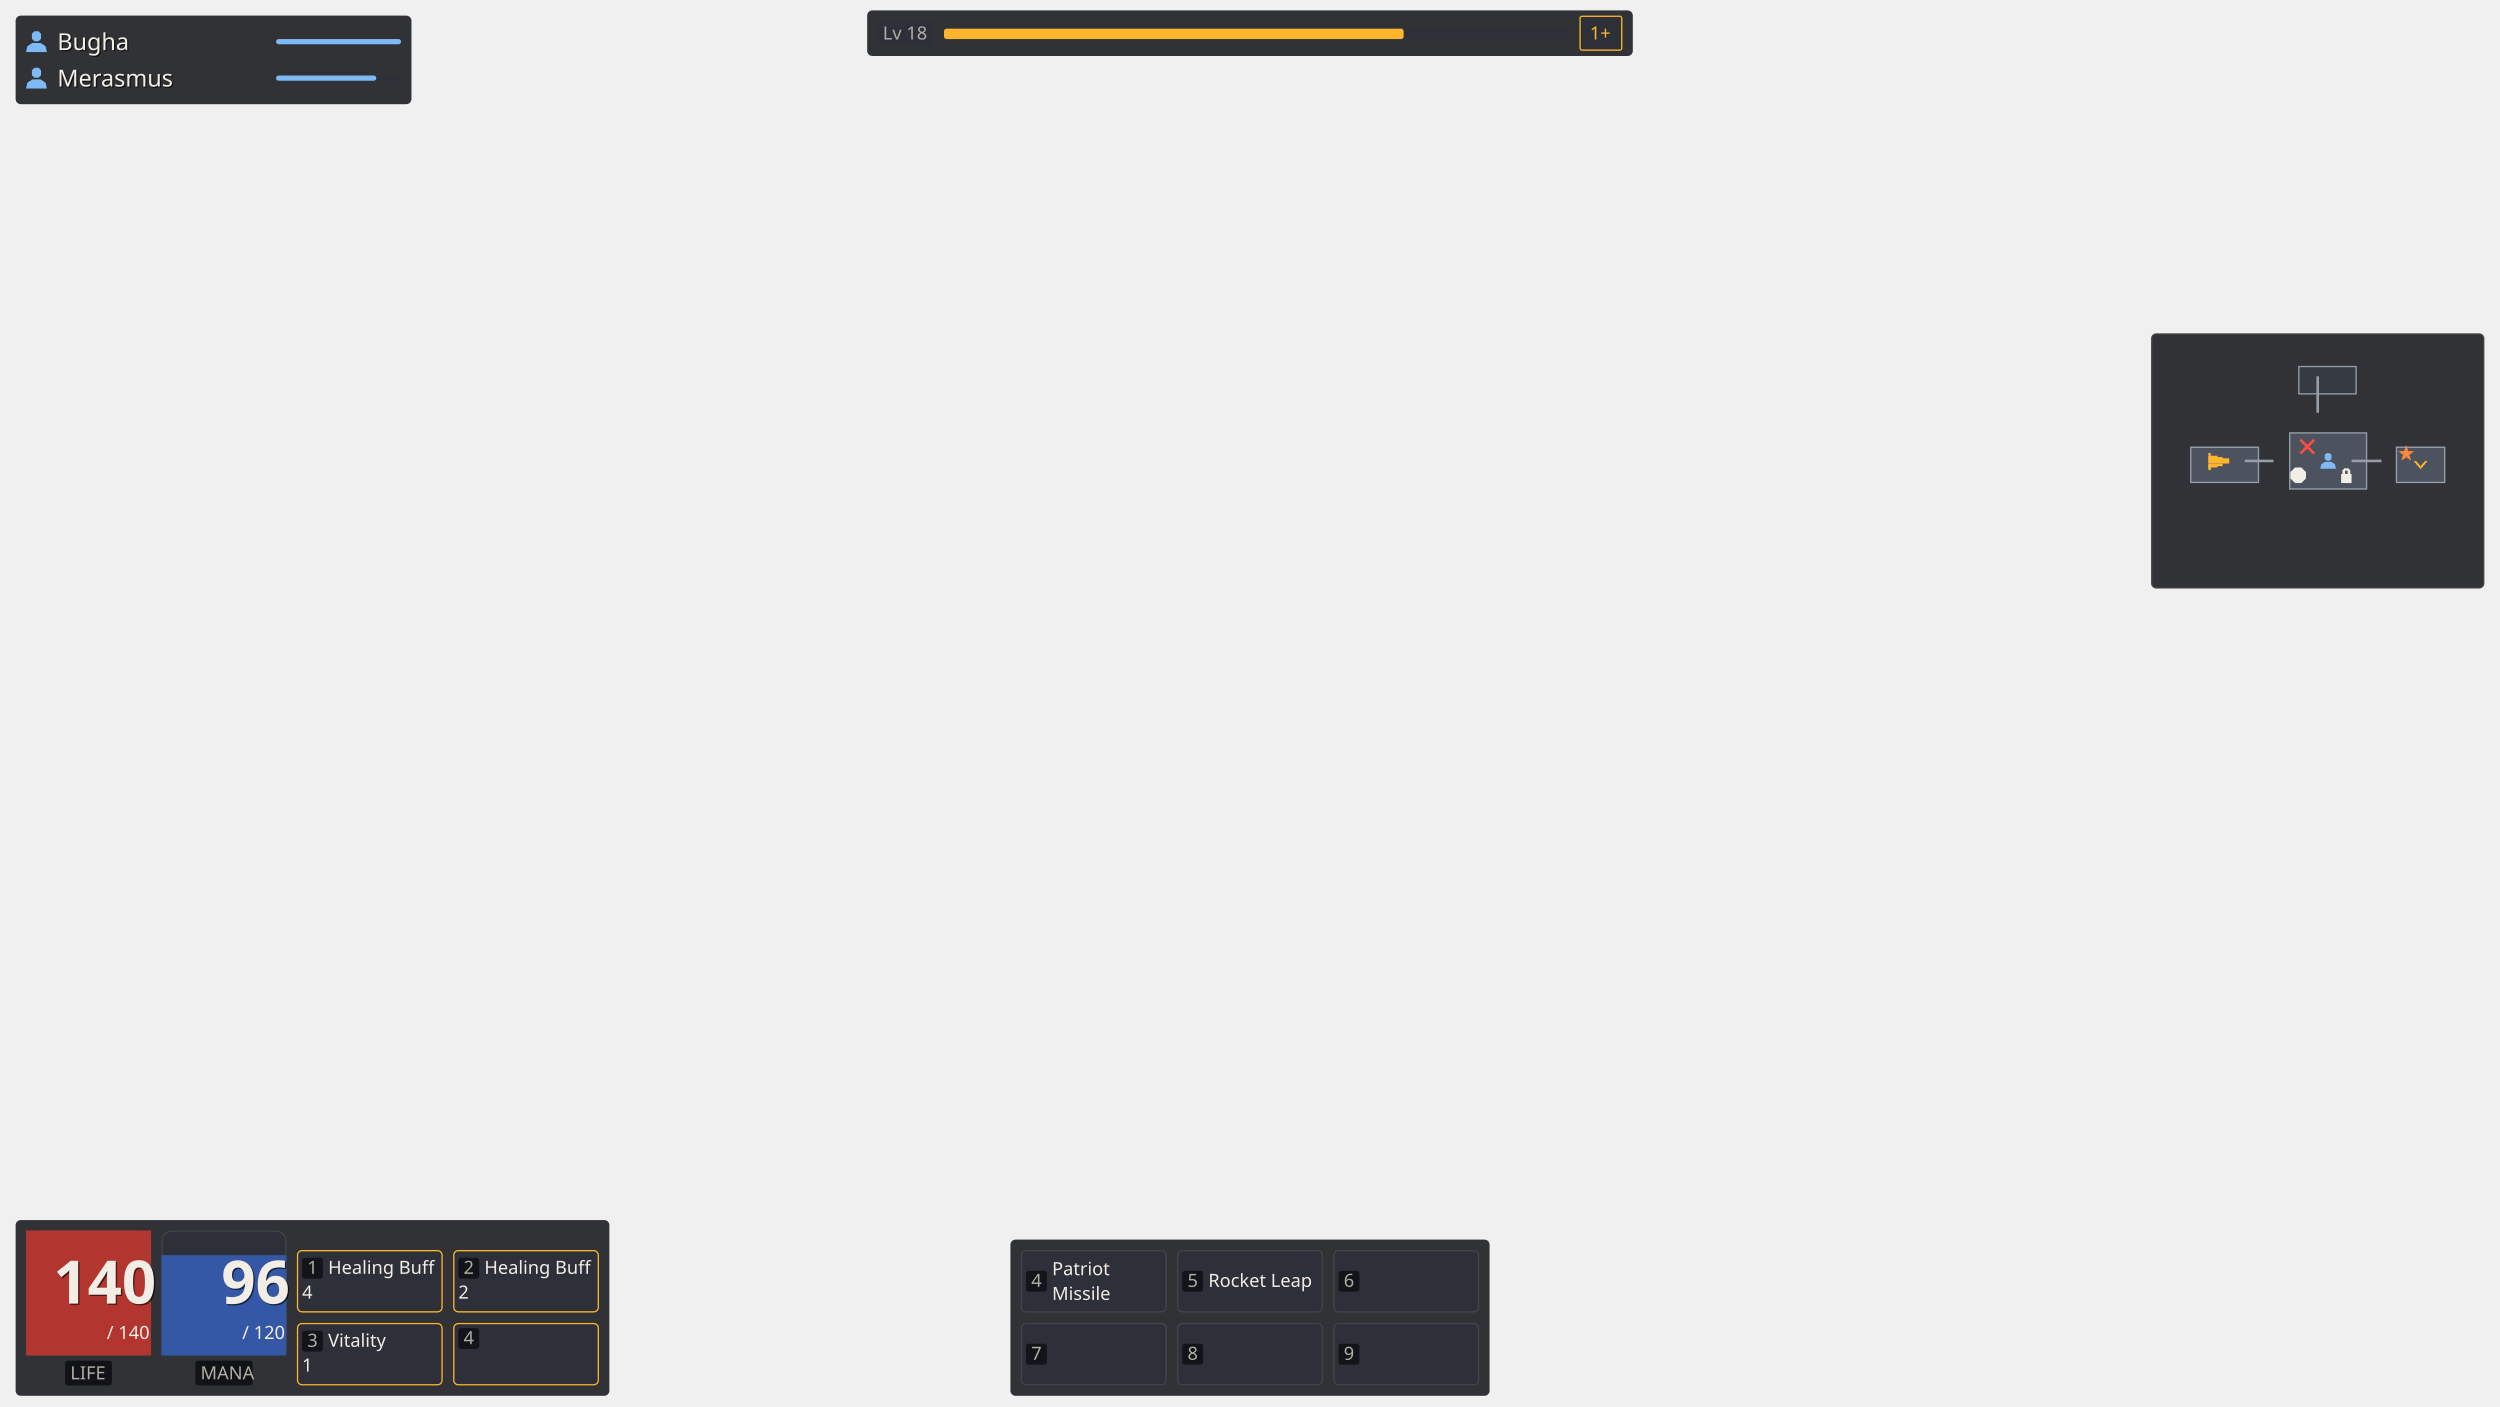
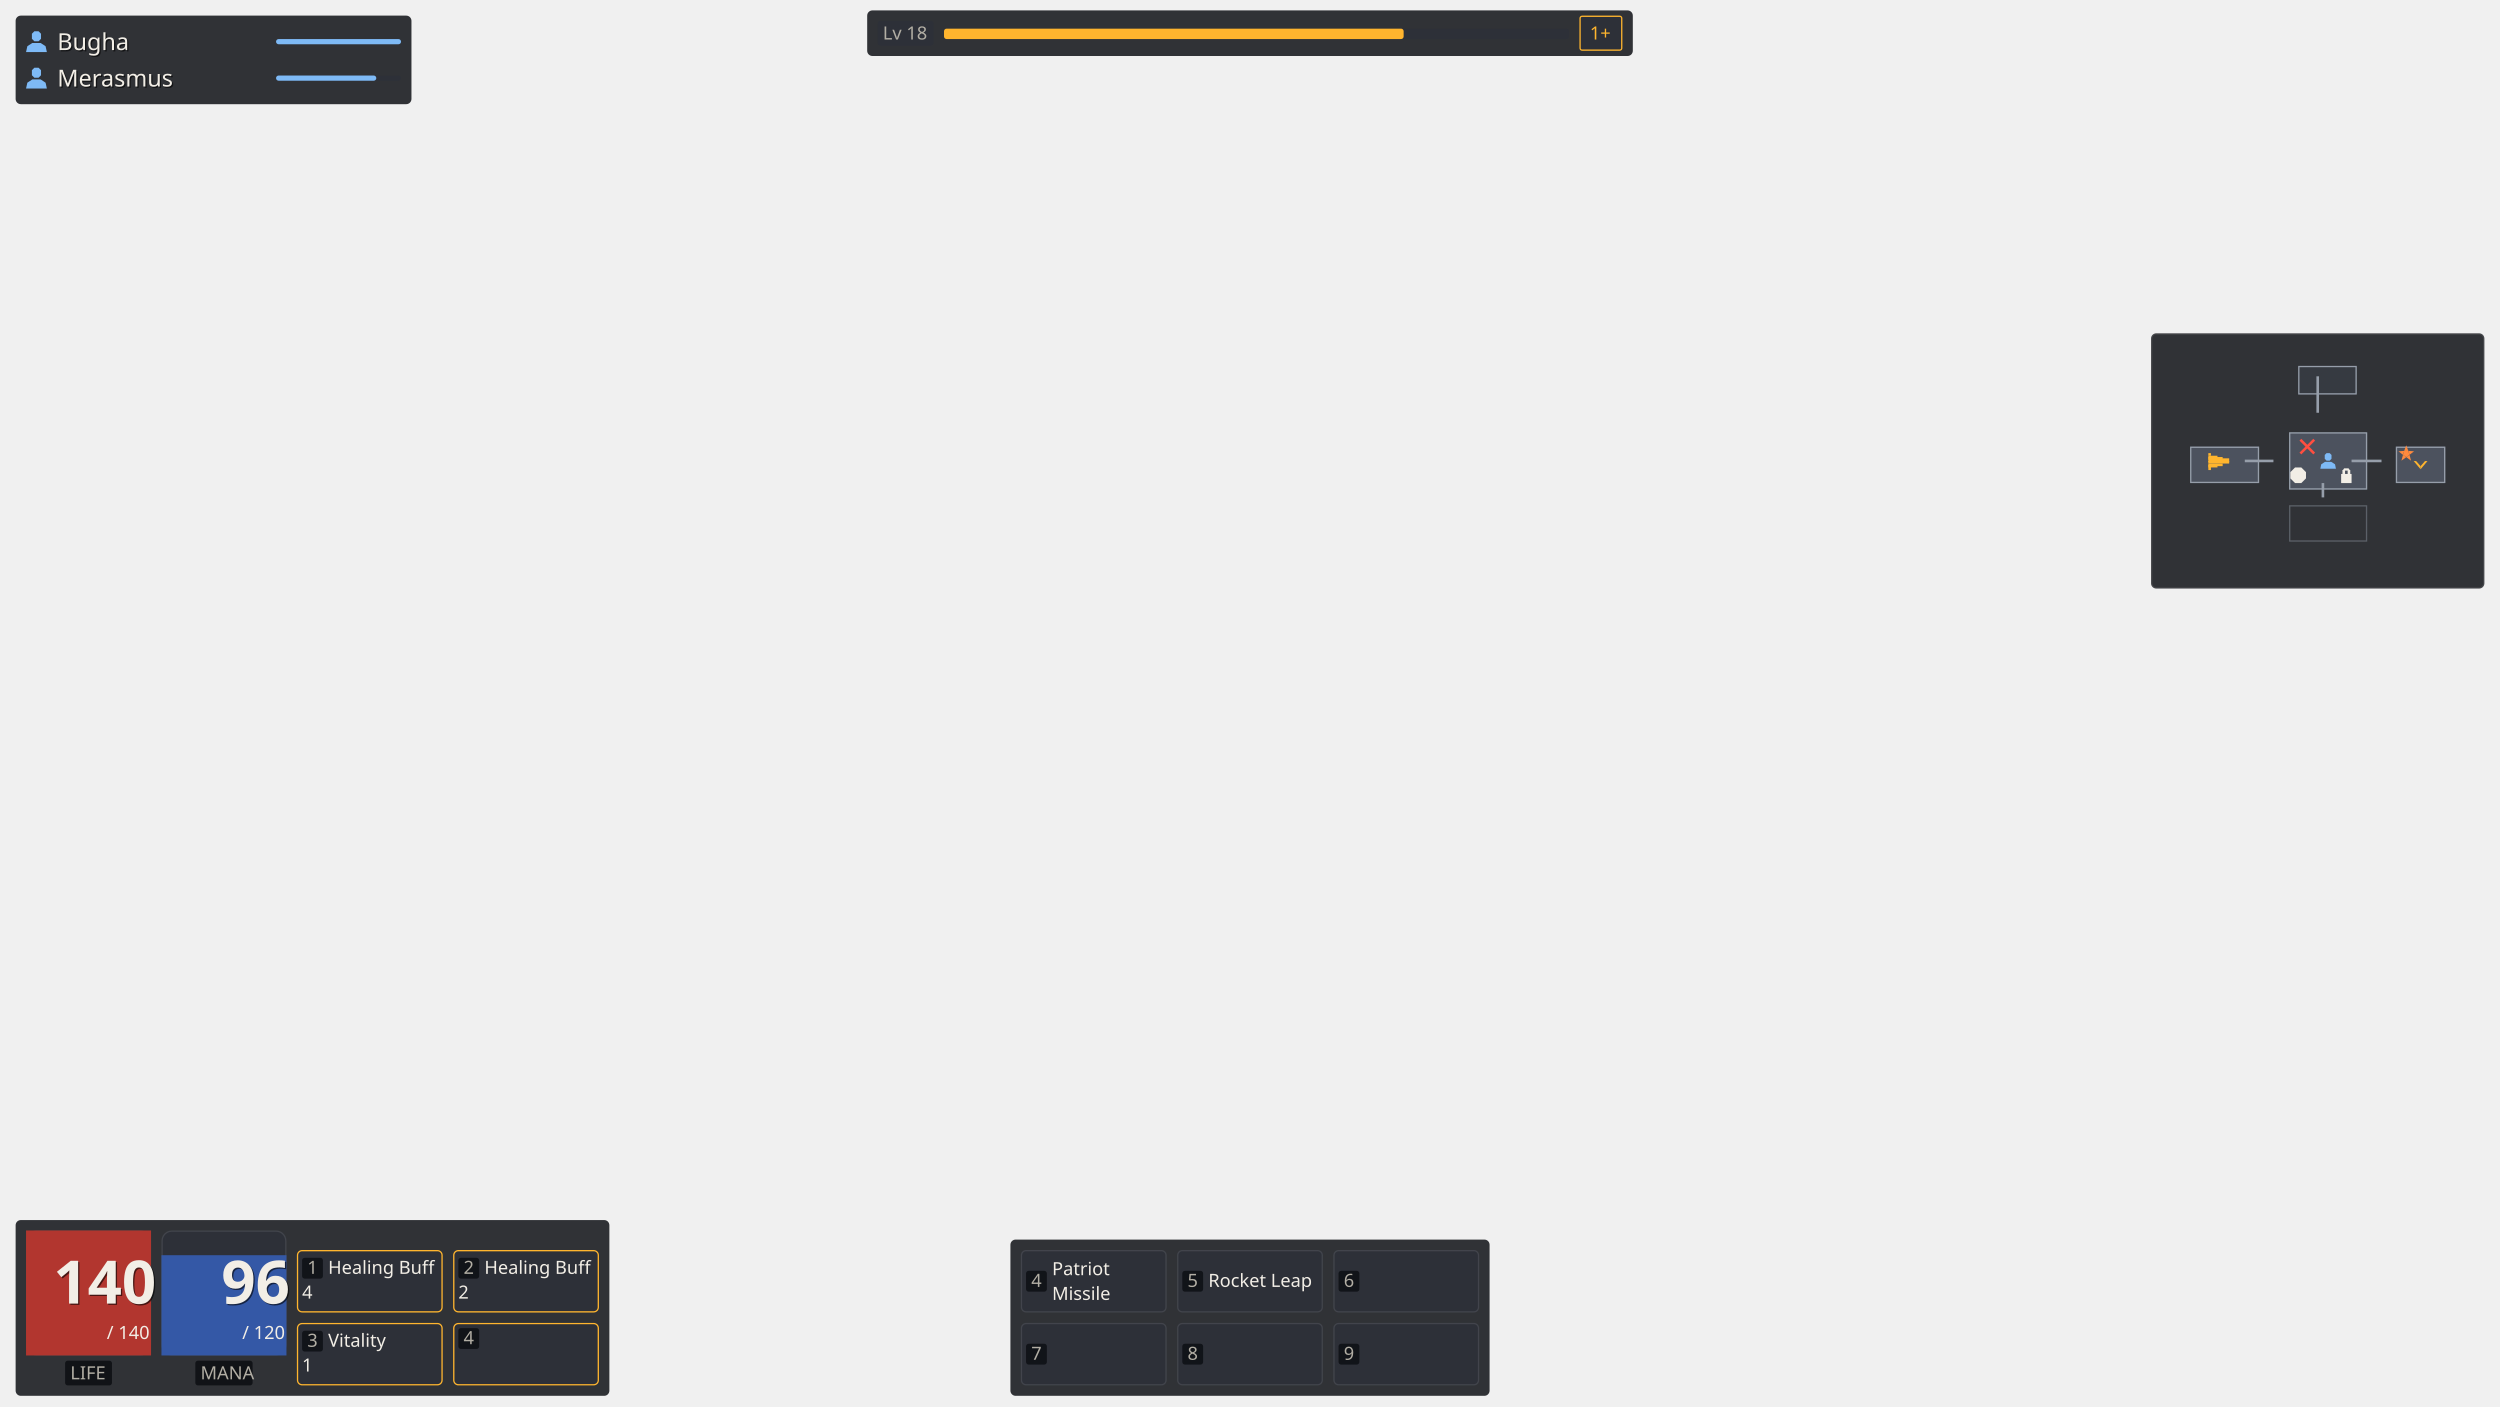
<svg xmlns="http://www.w3.org/2000/svg" width="1920" height="1080" viewBox="0 0 1920 1080" data-scale="1">
  <rect x="12" y="937" width="456" height="135" rx="4" fill="#0d0f13" fill-opacity="0.84" data-e="1" />
  <rect x="20" y="945" width="96" height="96" rx="8" fill="#2c3038" fill-opacity="0.82" data-e="7" />
  <rect x="20.5" y="945.5" width="95" height="95" rx="7.5" fill="none" stroke="#ffffff" stroke-opacity="0.1" stroke-width="1" data-e="7" />
  <clipPath id="c0">
    <rect x="20" y="945" width="96" height="96" />
  </clipPath>
  <g clip-path="url(#c0)" data-e="8">
    <rect x="20" y="945" width="96" height="96" fill="#b2362f" data-e="9" />
  </g>
  <text x="42" y="1002.15" font-family="IBM Plex Sans Condensed" font-size="46" font-weight="700" fill="#000000" fill-opacity="0.6" xml:space="preserve" data-e="11">140</text>
  <text x="41" y="1001.15" font-family="IBM Plex Sans Condensed" font-size="46" font-weight="700" fill="#f2eee6" xml:space="preserve" data-e="11">140</text>
  <text x="82" y="1028.35" font-family="IBM Plex Sans" font-size="14" font-weight="400" fill="#f2eee6" xml:space="preserve" data-e="12">/ 140</text>
  <rect x="50" y="1045" width="36" height="19" rx="2" fill="#111317" data-e="13" />
  <text x="54" y="1059.35" font-family="IBM Plex Sans Condensed" font-size="14" font-weight="500" fill="#b2aea4" xml:space="preserve" data-e="14">LIFE</text>
  <rect x="124" y="945" width="96" height="96" rx="8" fill="#2c3038" fill-opacity="0.82" data-e="16" />
  <rect x="124.5" y="945.5" width="95" height="95" rx="7.5" fill="none" stroke="#ffffff" stroke-opacity="0.1" stroke-width="1" data-e="16" />
  <clipPath id="c1">
    <rect x="124" y="945" width="96" height="96" />
  </clipPath>
  <g clip-path="url(#c1)" data-e="17">
    <rect x="124" y="964" width="96" height="77" fill="#3458a6" data-e="18" />
  </g>
  <text x="171" y="1002.15" font-family="IBM Plex Sans Condensed" font-size="46" font-weight="700" fill="#000000" fill-opacity="0.6" xml:space="preserve" data-e="20">96</text>
  <text x="170" y="1001.15" font-family="IBM Plex Sans Condensed" font-size="46" font-weight="700" fill="#f2eee6" xml:space="preserve" data-e="20">96</text>
  <text x="186" y="1028.35" font-family="IBM Plex Sans" font-size="14" font-weight="400" fill="#f2eee6" xml:space="preserve" data-e="21">/ 120</text>
  <rect x="150" y="1045" width="44" height="19" rx="2" fill="#111317" data-e="22" />
  <text x="154" y="1059.35" font-family="IBM Plex Sans Condensed" font-size="14" font-weight="500" fill="#b2aea4" xml:space="preserve" data-e="23">MANA</text>
  <rect x="228" y="960" width="112" height="48" rx="4" fill="#2c3038" fill-opacity="0.82" data-e="26" />
  <rect x="228.5" y="960.5" width="111" height="47" rx="3.5" fill="none" stroke="#ffb52e" stroke-width="1" data-e="26" />
  <rect x="232" y="966" width="16" height="16" rx="2" fill="#0d0f13" fill-opacity="0.84" data-e="29" />
  <text x="236" y="978.35" font-family="IBM Plex Sans" font-size="14" font-weight="400" fill="#b2aea4" xml:space="preserve" data-e="30">1</text>
  <text x="252" y="978.35" font-family="IBM Plex Sans" font-size="14" font-weight="400" fill="#f2eee6" xml:space="preserve" data-e="31">Healing Buff</text>
  <text x="232" y="997.35" font-family="IBM Plex Sans Condensed" font-size="14" font-weight="500" fill="#f2eee6" xml:space="preserve" data-e="33">4</text>
  <rect x="348" y="960" width="112" height="48" rx="4" fill="#2c3038" fill-opacity="0.82" data-e="34" />
  <rect x="348.5" y="960.5" width="111" height="47" rx="3.5" fill="none" stroke="#ffb52e" stroke-width="1" data-e="34" />
  <rect x="352" y="966" width="16" height="16" rx="2" fill="#0d0f13" fill-opacity="0.84" data-e="37" />
  <text x="356" y="978.35" font-family="IBM Plex Sans" font-size="14" font-weight="400" fill="#b2aea4" xml:space="preserve" data-e="38">2</text>
  <text x="372" y="978.35" font-family="IBM Plex Sans" font-size="14" font-weight="400" fill="#f2eee6" xml:space="preserve" data-e="39">Healing Buff</text>
  <text x="352" y="997.35" font-family="IBM Plex Sans Condensed" font-size="14" font-weight="500" fill="#f2eee6" xml:space="preserve" data-e="41">2</text>
  <rect x="228" y="1016" width="112" height="48" rx="4" fill="#2c3038" fill-opacity="0.82" data-e="42" />
  <rect x="228.5" y="1016.5" width="111" height="47" rx="3.5" fill="none" stroke="#ffb52e" stroke-width="1" data-e="42" />
  <rect x="232" y="1022" width="16" height="16" rx="2" fill="#0d0f13" fill-opacity="0.84" data-e="45" />
  <text x="236" y="1034.35" font-family="IBM Plex Sans" font-size="14" font-weight="400" fill="#b2aea4" xml:space="preserve" data-e="46">3</text>
  <text x="252" y="1034.35" font-family="IBM Plex Sans" font-size="14" font-weight="400" fill="#f2eee6" xml:space="preserve" data-e="47">Vitality</text>
  <text x="232" y="1053.35" font-family="IBM Plex Sans Condensed" font-size="14" font-weight="500" fill="#f2eee6" xml:space="preserve" data-e="49">1</text>
  <rect x="348" y="1016" width="112" height="48" rx="4" fill="#2c3038" fill-opacity="0.82" data-e="50" />
  <rect x="348.5" y="1016.5" width="111" height="47" rx="3.5" fill="none" stroke="#ffb52e" stroke-width="1" data-e="50" />
  <rect x="352" y="1020" width="16" height="16" rx="2" fill="#0d0f13" fill-opacity="0.84" data-e="53" />
  <text x="356" y="1032.35" font-family="IBM Plex Sans" font-size="14" font-weight="400" fill="#b2aea4" xml:space="preserve" data-e="54">4</text>
  <rect x="666" y="8" width="588" height="35" rx="4" fill="#0d0f13" fill-opacity="0.84" data-e="57" />
  <rect x="674" y="16" width="43" height="19" rx="2" fill="#2c3038" fill-opacity="0.82" data-e="58" />
  <text x="678" y="30.35" font-family="IBM Plex Sans" font-size="14" font-weight="400" fill="#b2aea4" xml:space="preserve" data-e="59">Lv 18</text>
  <rect x="725" y="22" width="480" height="8" rx="2" fill="#2c3038" fill-opacity="0.82" data-e="60" />
  <rect x="725" y="22" width="353" height="8" rx="2" fill="#ffb52e" data-e="61" />
  <rect x="1213" y="12" width="33" height="27" rx="2" fill="#2c3038" fill-opacity="0.82" data-e="62" />
  <rect x="1213.5" y="12.5" width="32" height="26" rx="1.5" fill="none" stroke="#ffb52e" stroke-width="1" data-e="62" />
  <text x="1221" y="30.35" font-family="IBM Plex Sans" font-size="14" font-weight="400" fill="#ffb52e" xml:space="preserve" data-e="63">1+</text>
  <rect x="776" y="952" width="368" height="120" rx="4" fill="#0d0f13" fill-opacity="0.84" data-e="65" />
  <rect x="784" y="960" width="112" height="48" rx="4" fill="#2c3038" fill-opacity="0.82" data-e="68" />
  <rect x="784.5" y="960.5" width="111" height="47" rx="3.5" fill="none" stroke="#ffffff" stroke-opacity="0.1" stroke-width="1" data-e="68" />
  <rect x="788" y="976" width="16" height="16" rx="2" fill="#0d0f13" fill-opacity="0.84" data-e="70" />
  <text x="792" y="988.35" font-family="IBM Plex Sans" font-size="14" font-weight="400" fill="#b2aea4" xml:space="preserve" data-e="71">4</text>
  <text x="808" y="979.35" font-family="IBM Plex Sans" font-size="14" font-weight="400" fill="#f2eee6" xml:space="preserve" data-e="72">Patriot</text>
  <text x="808" y="998.35" font-family="IBM Plex Sans" font-size="14" font-weight="400" fill="#f2eee6" xml:space="preserve" data-e="72">Missile</text>
  <rect x="904" y="960" width="112" height="48" rx="4" fill="#2c3038" fill-opacity="0.82" data-e="73" />
  <rect x="904.5" y="960.5" width="111" height="47" rx="3.5" fill="none" stroke="#ffffff" stroke-opacity="0.1" stroke-width="1" data-e="73" />
  <rect x="908" y="976" width="16" height="16" rx="2" fill="#0d0f13" fill-opacity="0.84" data-e="75" />
  <text x="912" y="988.35" font-family="IBM Plex Sans" font-size="14" font-weight="400" fill="#b2aea4" xml:space="preserve" data-e="76">5</text>
  <text x="928" y="988.35" font-family="IBM Plex Sans" font-size="14" font-weight="400" fill="#f2eee6" xml:space="preserve" data-e="77">Rocket Leap</text>
  <rect x="1024" y="960" width="112" height="48" rx="4" fill="#2c3038" fill-opacity="0.82" data-e="78" />
  <rect x="1024.5" y="960.5" width="111" height="47" rx="3.5" fill="none" stroke="#ffffff" stroke-opacity="0.1" stroke-width="1" data-e="78" />
  <rect x="1028" y="976" width="16" height="16" rx="2" fill="#0d0f13" fill-opacity="0.84" data-e="80" />
  <text x="1032" y="988.35" font-family="IBM Plex Sans" font-size="14" font-weight="400" fill="#b2aea4" xml:space="preserve" data-e="81">6</text>
  <rect x="784" y="1016" width="112" height="48" rx="4" fill="#2c3038" fill-opacity="0.82" data-e="82" />
  <rect x="784.5" y="1016.5" width="111" height="47" rx="3.5" fill="none" stroke="#ffffff" stroke-opacity="0.1" stroke-width="1" data-e="82" />
  <rect x="788" y="1032" width="16" height="16" rx="2" fill="#0d0f13" fill-opacity="0.84" data-e="84" />
  <text x="792" y="1044.35" font-family="IBM Plex Sans" font-size="14" font-weight="400" fill="#b2aea4" xml:space="preserve" data-e="85">7</text>
  <rect x="904" y="1016" width="112" height="48" rx="4" fill="#2c3038" fill-opacity="0.82" data-e="86" />
  <rect x="904.5" y="1016.5" width="111" height="47" rx="3.5" fill="none" stroke="#ffffff" stroke-opacity="0.1" stroke-width="1" data-e="86" />
  <rect x="908" y="1032" width="16" height="16" rx="2" fill="#0d0f13" fill-opacity="0.84" data-e="88" />
  <text x="912" y="1044.35" font-family="IBM Plex Sans" font-size="14" font-weight="400" fill="#b2aea4" xml:space="preserve" data-e="89">8</text>
  <rect x="1024" y="1016" width="112" height="48" rx="4" fill="#2c3038" fill-opacity="0.82" data-e="90" />
  <rect x="1024.5" y="1016.5" width="111" height="47" rx="3.5" fill="none" stroke="#ffffff" stroke-opacity="0.1" stroke-width="1" data-e="90" />
  <rect x="1028" y="1032" width="16" height="16" rx="2" fill="#0d0f13" fill-opacity="0.84" data-e="92" />
  <text x="1032" y="1044.35" font-family="IBM Plex Sans" font-size="14" font-weight="400" fill="#b2aea4" xml:space="preserve" data-e="93">9</text>
  <rect x="12" y="12" width="304" height="68" rx="4" fill="#0d0f13" fill-opacity="0.84" data-e="96" />
  <polygon points="26.4,24 29.6,24 31.5,25.9 31.5,29.8 29.6,31.7 26.4,31.7 24.5,29.8 24.5,25.9" fill="#7ebaf6" data-e="99" />
  <polygon points="24.8,33 31.2,33 35,35.5 36,40 20,40 21,35.5" fill="#7ebaf6" data-e="99" />
  <text x="45" y="39.45" font-family="IBM Plex Sans" font-size="18" font-weight="400" fill="#000000" fill-opacity="0.6" xml:space="preserve" data-e="100">Bugha</text>
  <text x="44" y="38.45" font-family="IBM Plex Sans" font-size="18" font-weight="400" fill="#f2eee6" xml:space="preserve" data-e="100">Bugha</text>
  <rect x="212" y="30" width="96" height="4" rx="2" fill="#2c3038" fill-opacity="0.82" data-e="101" />
  <rect x="212" y="30" width="96" height="4" rx="2" fill="#7ebaf6" data-e="102" />
  <polygon points="26.4,52 29.6,52 31.5,53.9 31.5,57.8 29.6,59.7 26.4,59.7 24.5,57.8 24.5,53.9" fill="#7ebaf6" data-e="105" />
  <polygon points="24.8,61 31.2,61 35,63.5 36,68 20,68 21,63.5" fill="#7ebaf6" data-e="105" />
  <text x="45" y="67.45" font-family="IBM Plex Sans" font-size="18" font-weight="400" fill="#000000" fill-opacity="0.6" xml:space="preserve" data-e="106">Merasmus</text>
  <text x="44" y="66.45" font-family="IBM Plex Sans" font-size="18" font-weight="400" fill="#f2eee6" xml:space="preserve" data-e="106">Merasmus</text>
  <rect x="212" y="58" width="96" height="4" rx="2" fill="#2c3038" fill-opacity="0.82" data-e="107" />
  <rect x="212" y="58" width="77" height="4" rx="2" fill="#7ebaf6" data-e="108" />
  <rect x="1652" y="256" width="256" height="196" rx="4" fill="#0d0f13" fill-opacity="0.84" data-e="112" />
  <rect x="1652.5" y="256.5" width="255" height="195" rx="3.5" fill="none" stroke="#ffffff" stroke-opacity="0.1" stroke-width="1" data-e="112" />
  <clipPath id="c2">
    <rect x="1660" y="264" width="240" height="180" />
  </clipPath>
  <g clip-path="url(#c2)" data-e="114">
    <rect x="1682" y="343" width="53" height="28" fill="#606a7a" fill-opacity="0.59" data-e="115" />
    <rect x="1682.5" y="343.5" width="52" height="27" fill="none" stroke="#969eaa" stroke-width="1" data-e="115" />
    <rect x="1758" y="332" width="60" height="44" fill="#606a7a" fill-opacity="0.59" data-e="116" />
    <rect x="1758.5" y="332.5" width="59" height="43" fill="none" stroke="#969eaa" stroke-width="1" data-e="116" />
    <rect x="1840" y="343" width="38" height="28" fill="#606a7a" fill-opacity="0.59" data-e="117" />
    <rect x="1840.5" y="343.5" width="37" height="27" fill="none" stroke="#969eaa" stroke-width="1" data-e="117" />
    <rect x="1765" y="281" width="45" height="22" fill="#404650" fill-opacity="0.43" data-e="118" />
    <rect x="1765.5" y="281.5" width="44" height="21" fill="none" stroke="#969eaa" stroke-width="1" data-e="118" />
-     <rect x="1724" y="353" width="22" height="2" fill="#969eaa" data-e="120" />
-     <rect x="1806" y="353" width="23" height="2" fill="#969eaa" data-e="122" />
-     <rect x="1779" y="289" width="2" height="28" fill="#969eaa" data-e="124" />
-     <polygon points="1853.7,354.1 1855.6,354.1 1859,358 1859,360.4" fill="#ffb52e" data-e="126" />
-     <polygon points="1859,358 1862.4,354.1 1864.3,354.1 1859,360.4" fill="#ffb52e" data-e="126" />
-     <polygon points="1767.4,337 1778,347.6 1776.6,349 1766,338.4" fill="#ff4e40" data-e="128" />
-     <polygon points="1776.6,337 1778,338.4 1767.4,349 1766,347.6" fill="#ff4e40" data-e="128" />
-     <polygon points="1846.4,346.3 1849.6,346.3 1850.5,349.3 1848,351.1 1845.5,349.3" fill="#ff8a3d" data-e="130" />
-     <polygon points="1848,342 1849.6,346.3 1846.4,346.3" fill="#ff8a3d" data-e="130" />
-     <polygon points="1854,346.6 1850.5,349.3 1849.6,346.3" fill="#ff8a3d" data-e="130" />
-     <polygon points="1851.7,353.8 1848,351.1 1850.5,349.3" fill="#ff8a3d" data-e="130" />
-     <polygon points="1844.3,353.8 1845.5,349.3 1848,351.1" fill="#ff8a3d" data-e="130" />
-     <polygon points="1842,346.6 1846.4,346.3 1845.5,349.3" fill="#ff8a3d" data-e="130" />
-     <rect x="1798" y="364" width="8" height="7" fill="#f2eee6" data-e="132" />
-     <rect x="1799" y="361" width="2" height="4" fill="#f2eee6" data-e="132" />
-     <rect x="1803" y="361" width="2" height="4" fill="#f2eee6" data-e="132" />
-     <polygon points="1799.1,361.4 1800.3,359.7 1803.7,359.7 1804.9,361.4 1803.4,361.4 1800.6,361.4" fill="#f2eee6" data-e="132" />
-     <polygon points="1762.6,359 1767.4,359 1771,362.6 1771,367.4 1767.4,371 1762.6,371 1759,367.4 1759,362.6" fill="#f2eee6" data-e="134" />
-     <polygon points="1786.8,348 1789.2,348 1790.6,349.4 1790.6,352.3 1789.2,353.8 1786.8,353.8 1785.4,352.3 1785.4,349.4" fill="#7ebaf6" data-e="136" />
-     <polygon points="1785.6,354.7 1790.4,354.7 1793.3,356.6 1794,360 1782,360 1782.7,356.6" fill="#7ebaf6" data-e="136" />
-     <rect x="1696" y="348" width="2" height="2" fill="#ffb52e" data-e="138" />
-     <rect x="1696" y="350" width="7" height="2" fill="#ffb52e" data-e="140" />
-     <rect x="1696" y="351" width="11" height="2" fill="#ffb52e" data-e="142" />
-     <rect x="1696" y="352" width="16" height="3" fill="#ffb52e" data-e="144" />
-     <rect x="1696" y="354" width="16" height="2" fill="#ffb52e" data-e="146" />
-     <rect x="1696" y="356" width="11" height="2" fill="#ffb52e" data-e="148" />
-     <rect x="1696" y="357" width="7" height="2" fill="#ffb52e" data-e="150" />
-     <rect x="1696" y="358" width="2" height="3" fill="#ffb52e" data-e="152" />
+     <rect x="1758.5" y="388.5" width="59" height="27" fill="none" stroke="#969eaa" stroke-opacity="0.43" stroke-width="1" data-e="119" />
+     <rect x="1724" y="353" width="22" height="2" fill="#969eaa" data-e="121" />
+     <rect x="1806" y="353" width="23" height="2" fill="#969eaa" data-e="123" />
+     <rect x="1779" y="289" width="2" height="28" fill="#969eaa" data-e="125" />
+     <rect x="1783" y="371" width="2" height="11" fill="#969eaa" data-e="127" />
+     <polygon points="1853.7,354.1 1855.6,354.1 1859,358 1859,360.4" fill="#ffb52e" data-e="129" />
+     <polygon points="1859,358 1862.4,354.1 1864.3,354.1 1859,360.4" fill="#ffb52e" data-e="129" />
+     <polygon points="1767.4,337 1778,347.6 1776.6,349 1766,338.4" fill="#ff4e40" data-e="131" />
+     <polygon points="1776.6,337 1778,338.4 1767.4,349 1766,347.6" fill="#ff4e40" data-e="131" />
+     <polygon points="1846.4,346.3 1849.6,346.3 1850.5,349.3 1848,351.1 1845.5,349.3" fill="#ff8a3d" data-e="133" />
+     <polygon points="1848,342 1849.6,346.3 1846.4,346.3" fill="#ff8a3d" data-e="133" />
+     <polygon points="1854,346.6 1850.5,349.3 1849.6,346.3" fill="#ff8a3d" data-e="133" />
+     <polygon points="1851.7,353.8 1848,351.1 1850.5,349.3" fill="#ff8a3d" data-e="133" />
+     <polygon points="1844.3,353.8 1845.5,349.3 1848,351.1" fill="#ff8a3d" data-e="133" />
+     <polygon points="1842,346.6 1846.4,346.3 1845.5,349.3" fill="#ff8a3d" data-e="133" />
+     <rect x="1798" y="364" width="8" height="7" fill="#f2eee6" data-e="135" />
+     <rect x="1799" y="361" width="2" height="4" fill="#f2eee6" data-e="135" />
+     <rect x="1803" y="361" width="2" height="4" fill="#f2eee6" data-e="135" />
+     <polygon points="1799.1,361.4 1800.3,359.7 1803.7,359.7 1804.9,361.4 1803.4,361.4 1800.6,361.4" fill="#f2eee6" data-e="135" />
+     <polygon points="1762.6,359 1767.4,359 1771,362.6 1771,367.4 1767.4,371 1762.6,371 1759,367.4 1759,362.6" fill="#f2eee6" data-e="137" />
+     <polygon points="1786.8,348 1789.2,348 1790.6,349.4 1790.6,352.3 1789.2,353.8 1786.8,353.8 1785.4,352.3 1785.4,349.4" fill="#7ebaf6" data-e="139" />
+     <polygon points="1785.6,354.7 1790.4,354.7 1793.3,356.6 1794,360 1782,360 1782.7,356.6" fill="#7ebaf6" data-e="139" />
+     <rect x="1696" y="348" width="2" height="2" fill="#ffb52e" data-e="141" />
+     <rect x="1696" y="350" width="7" height="2" fill="#ffb52e" data-e="143" />
+     <rect x="1696" y="351" width="11" height="2" fill="#ffb52e" data-e="145" />
+     <rect x="1696" y="352" width="16" height="3" fill="#ffb52e" data-e="147" />
+     <rect x="1696" y="354" width="16" height="2" fill="#ffb52e" data-e="149" />
+     <rect x="1696" y="356" width="11" height="2" fill="#ffb52e" data-e="151" />
+     <rect x="1696" y="357" width="7" height="2" fill="#ffb52e" data-e="153" />
+     <rect x="1696" y="358" width="2" height="3" fill="#ffb52e" data-e="155" />
  </g>
</svg>
